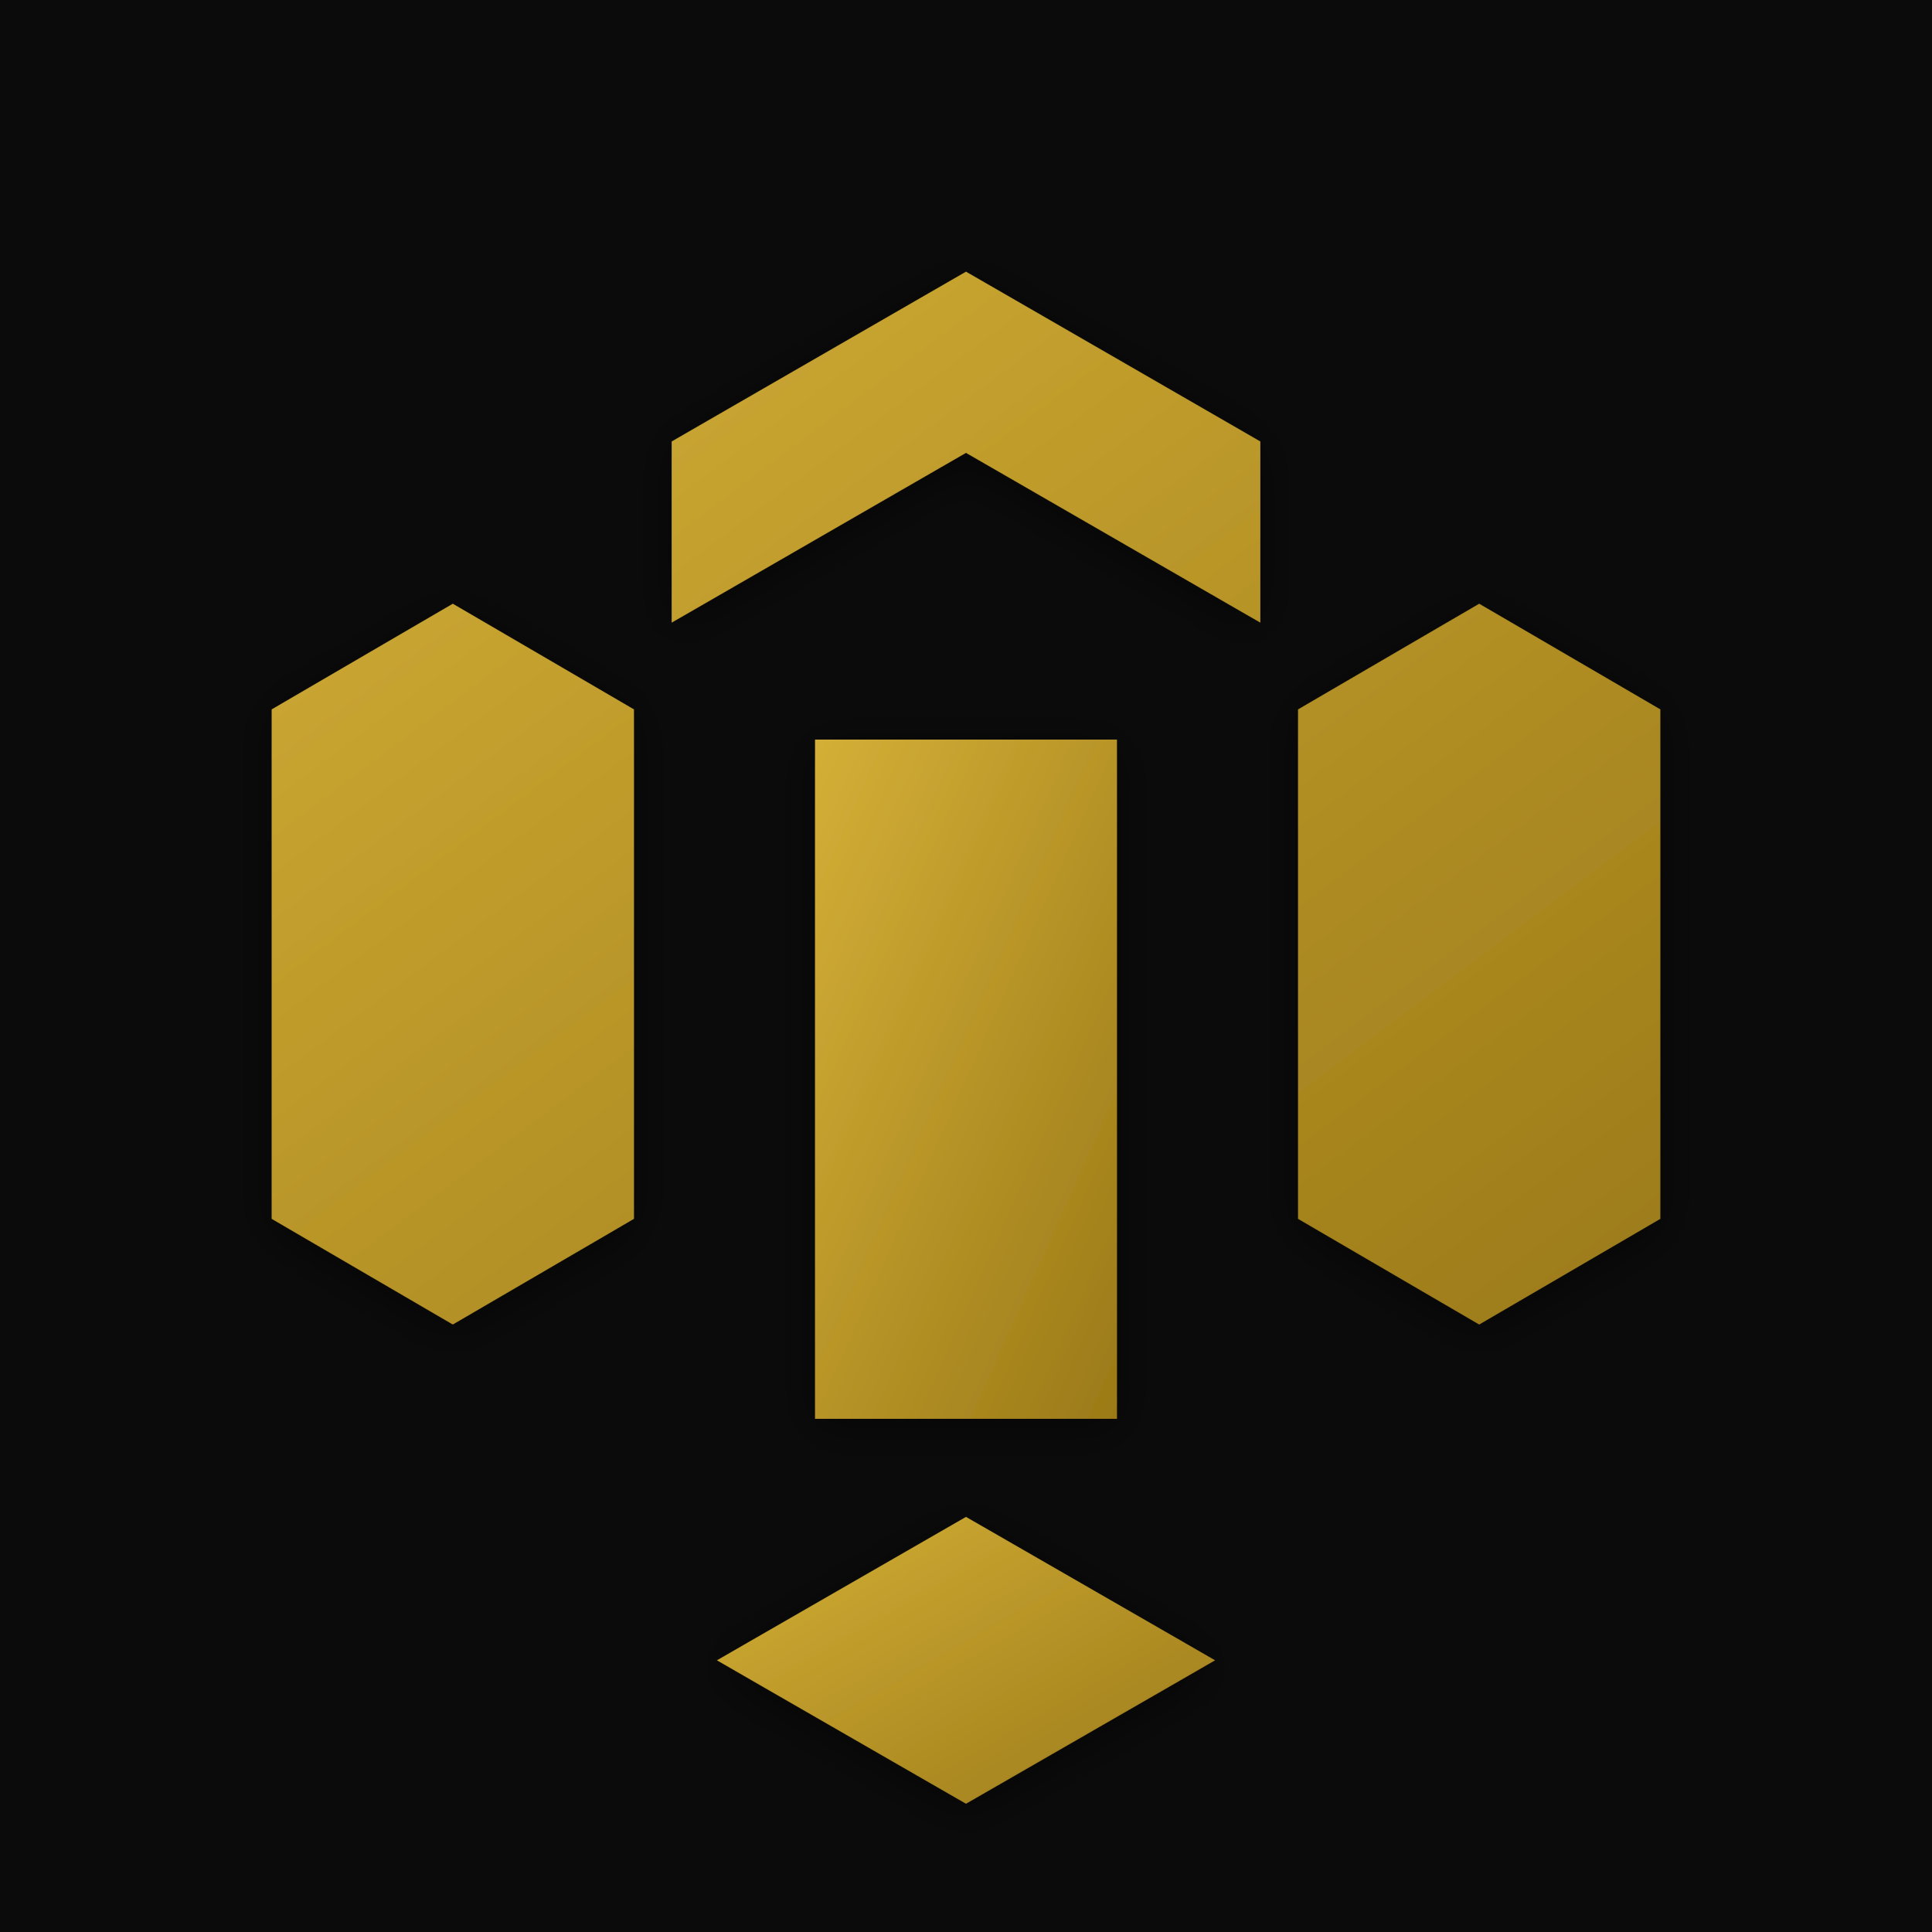
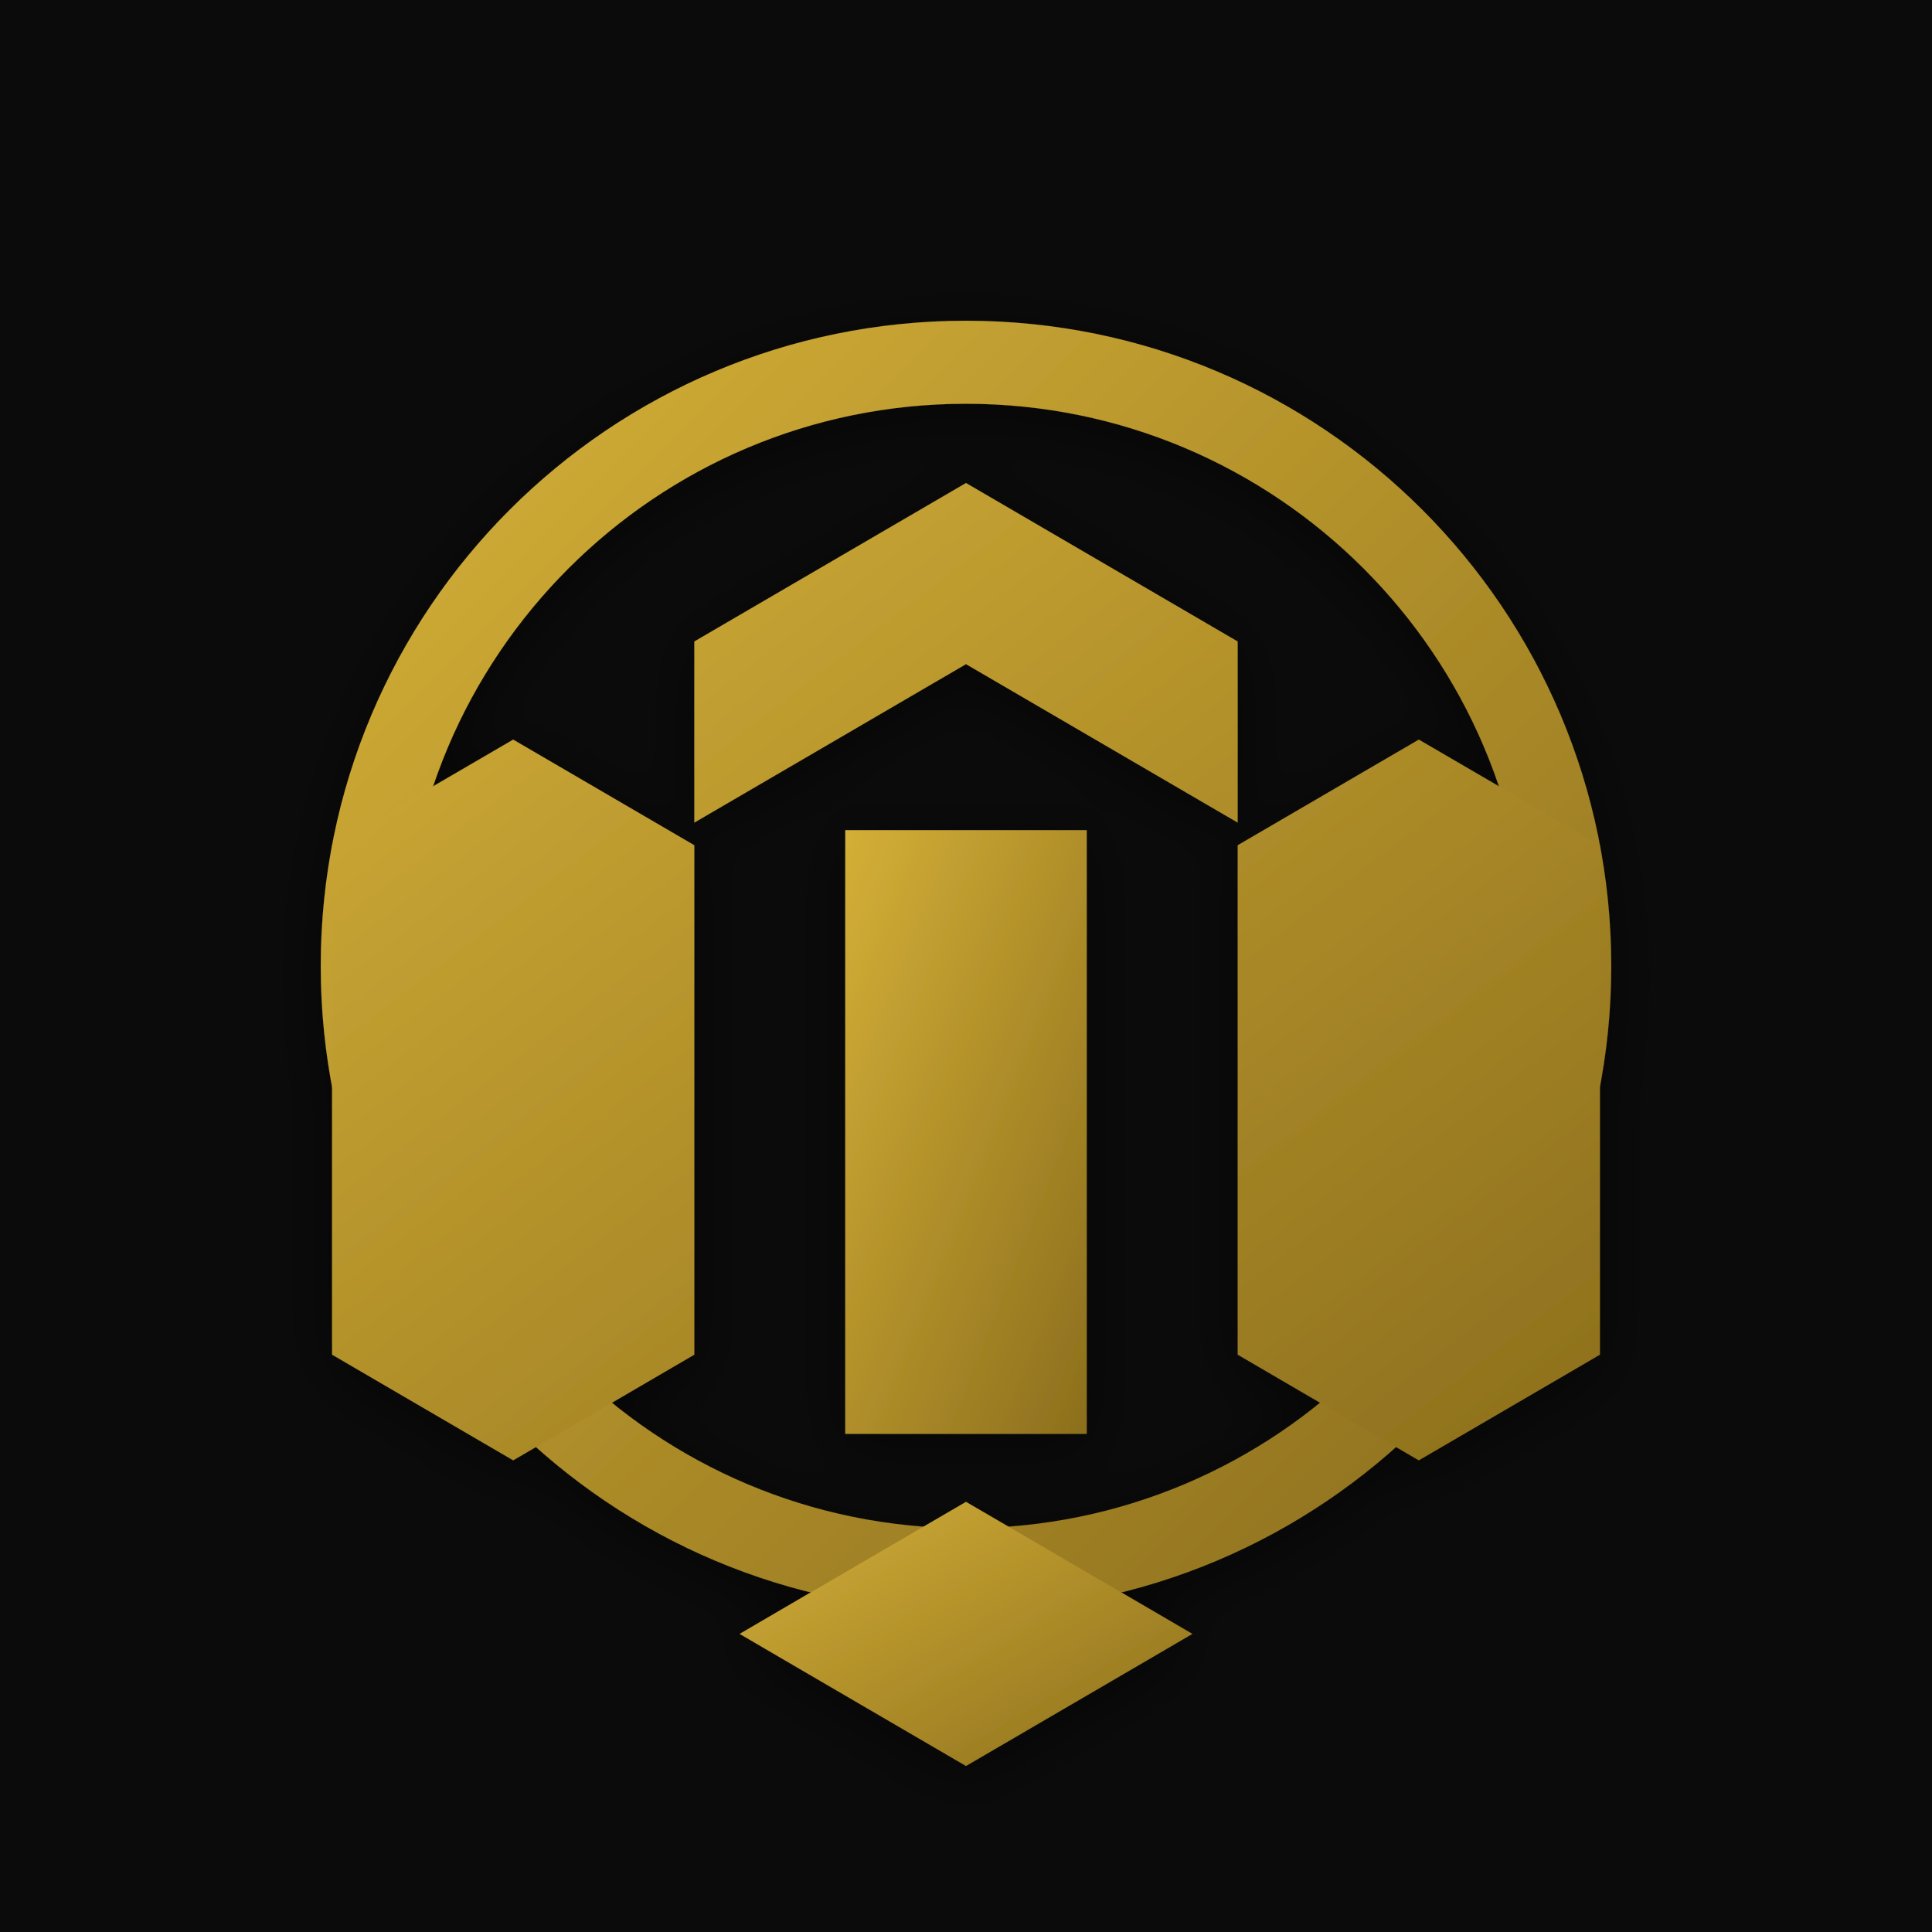
- <svg xmlns="http://www.w3.org/2000/svg" viewBox="0 0 512 512">
+ <svg xmlns="http://www.w3.org/2000/svg" viewBox="0 0 512 512" role="img" aria-label="TikkoX Logo">
  <defs>
    <linearGradient id="g" x1="0" x2="1" y1="0" y2="1">
      <stop offset="0" stop-color="#D4AF37" />
-       <stop offset="1" stop-color="#9b7a18" />
+       <stop offset="1" stop-color="#8C6F1D" />
    </linearGradient>
    <filter id="s" x="-20%" y="-20%" width="140%" height="140%">
-       <feDropShadow dx="0" dy="2" stdDeviation="6" flood-color="#000" flood-opacity="0.5" />
+       <feDropShadow dx="0" dy="3" stdDeviation="8" flood-color="#000" flood-opacity="0.5" />
    </filter>
  </defs>
  <rect width="100%" height="100%" fill="#0b0b0b" />
  <g filter="url(#s)">
-     <path fill="url(#g)" d="M256 72l-78 45v48l78-45 78 45v-48zM120 160l-48 28v135l48 28 48-28V188zM392 160l48 28v135l-48 28-48-28V188z" />
-     <path fill="url(#g)" d="M216 196h80v180h-80z" />
-     <path fill="url(#g)" d="M256 402l66 38-66 38-66-38z" />
+     <circle cx="256" cy="256" r="160" fill="none" stroke="url(#g)" stroke-width="22" />
+     <path fill="url(#g)" d="M256 128l-72 42v48l72-42 72 42v-48zM136 196l-48 28v135l48 28 48-28V224zM376 196l48 28v135l-48 28-48-28V224z" />
+     <path fill="url(#g)" d="M224 220h64v160h-64z" />
+     <path fill="url(#g)" d="M256 398l60 35-60 35-60-35z" />
  </g>
</svg>
